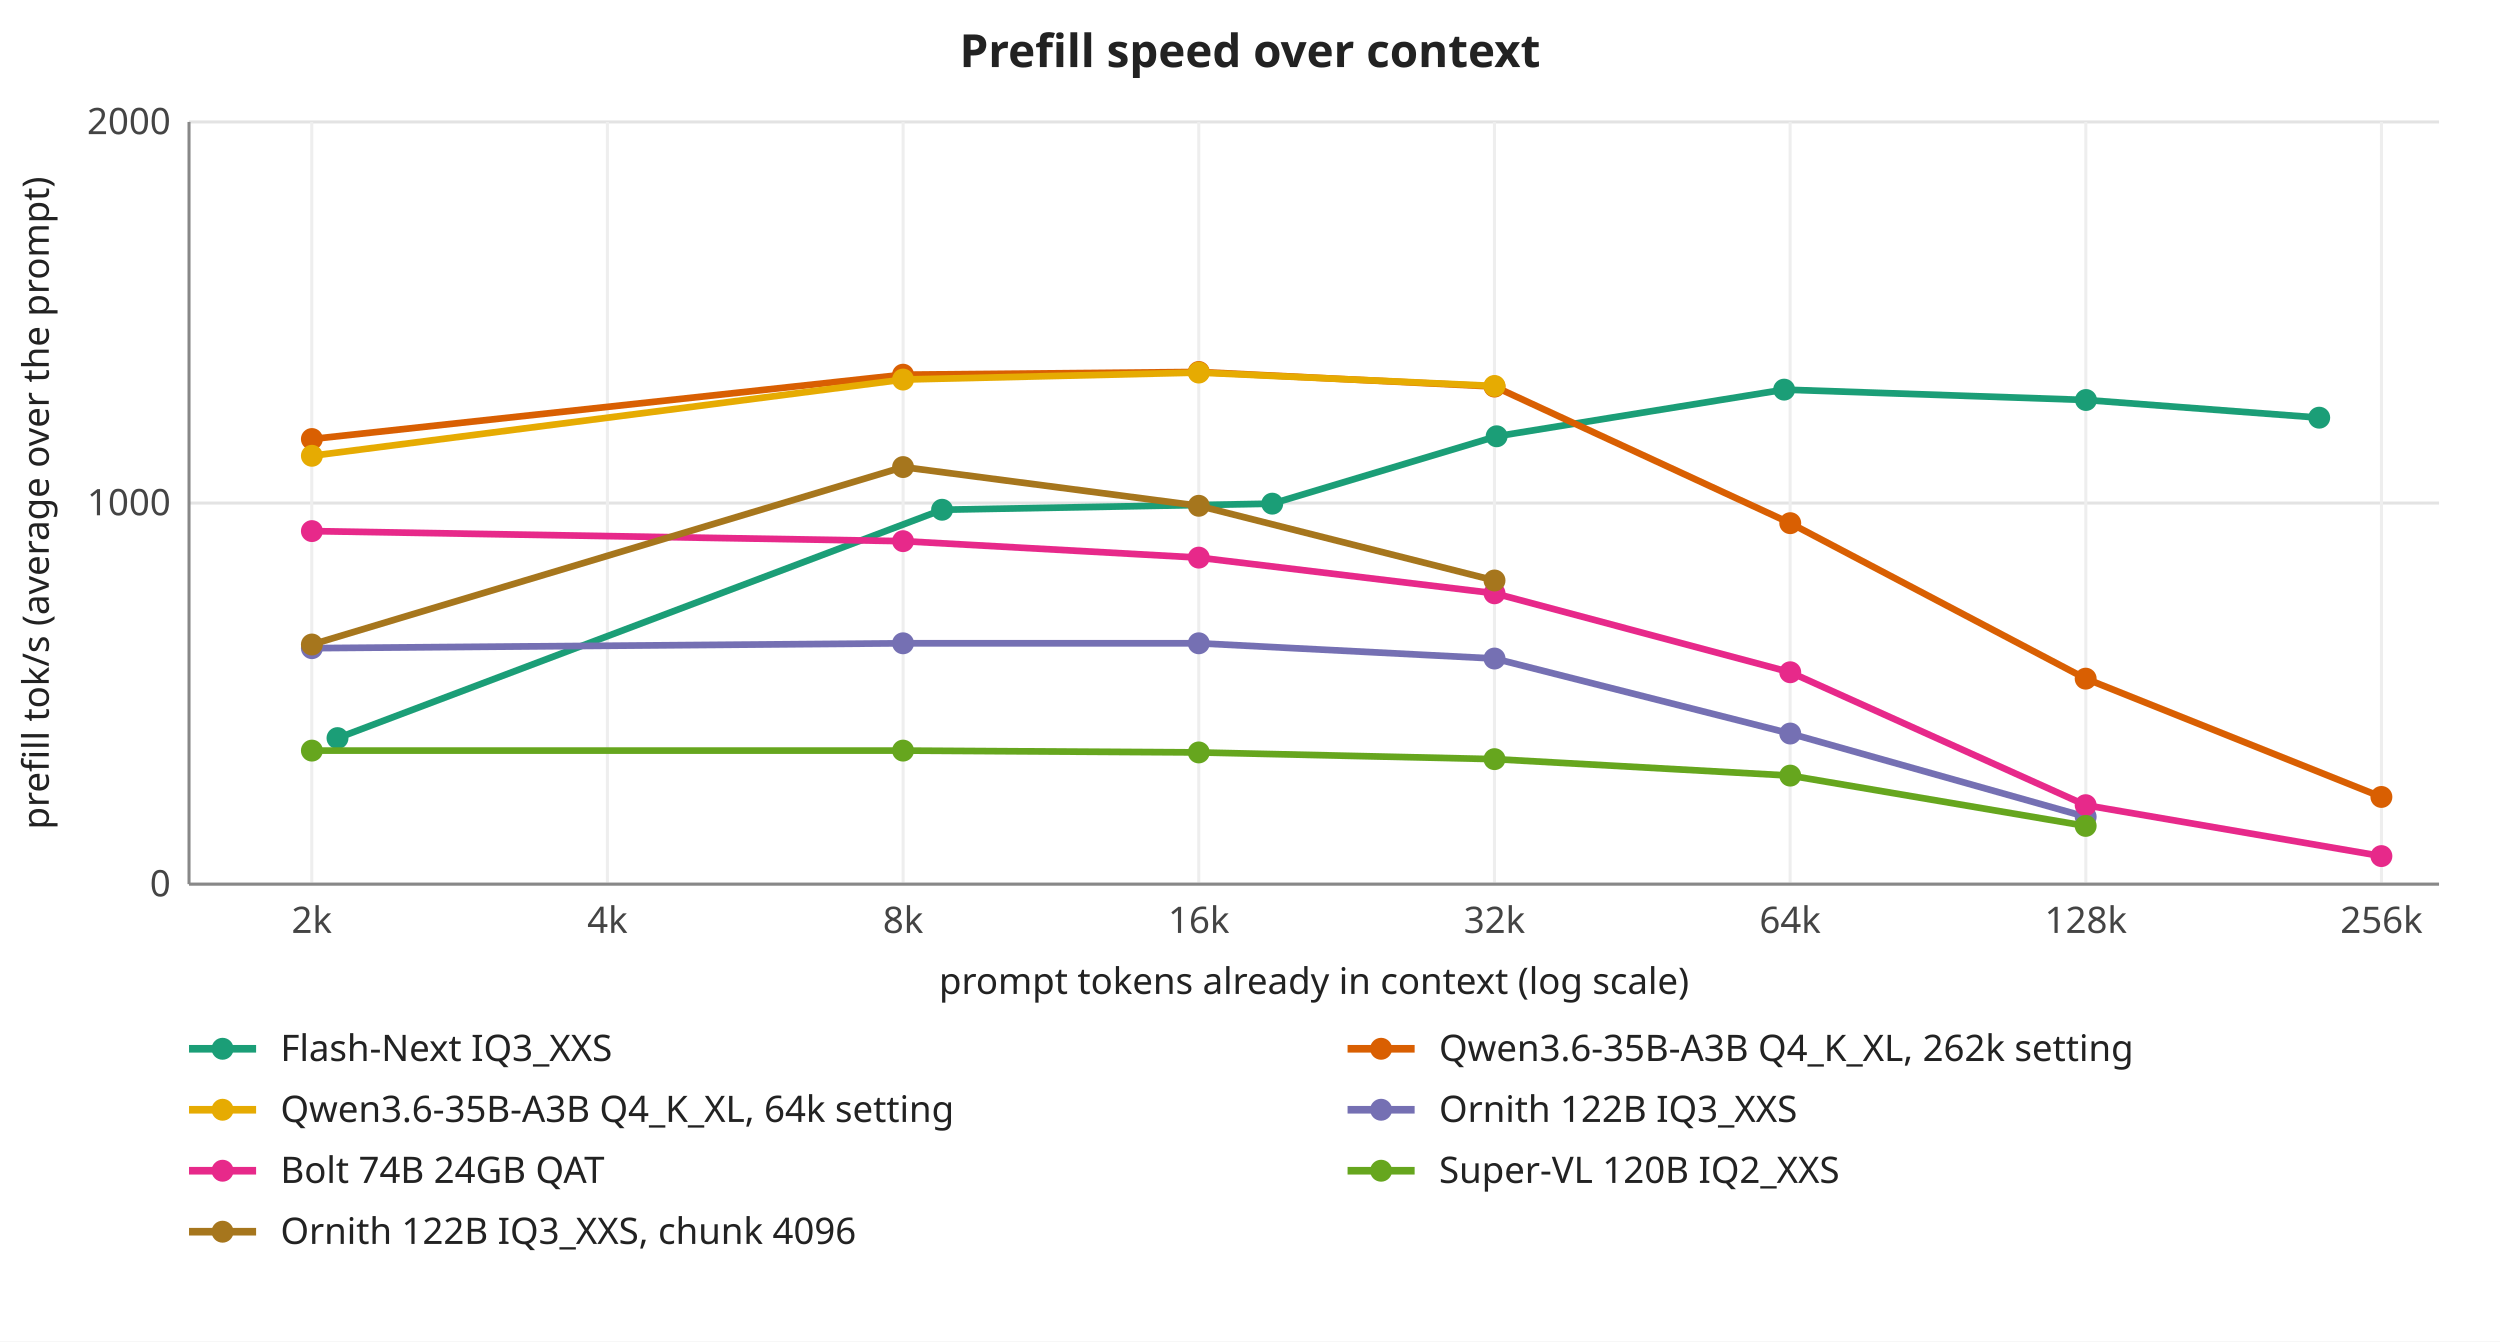
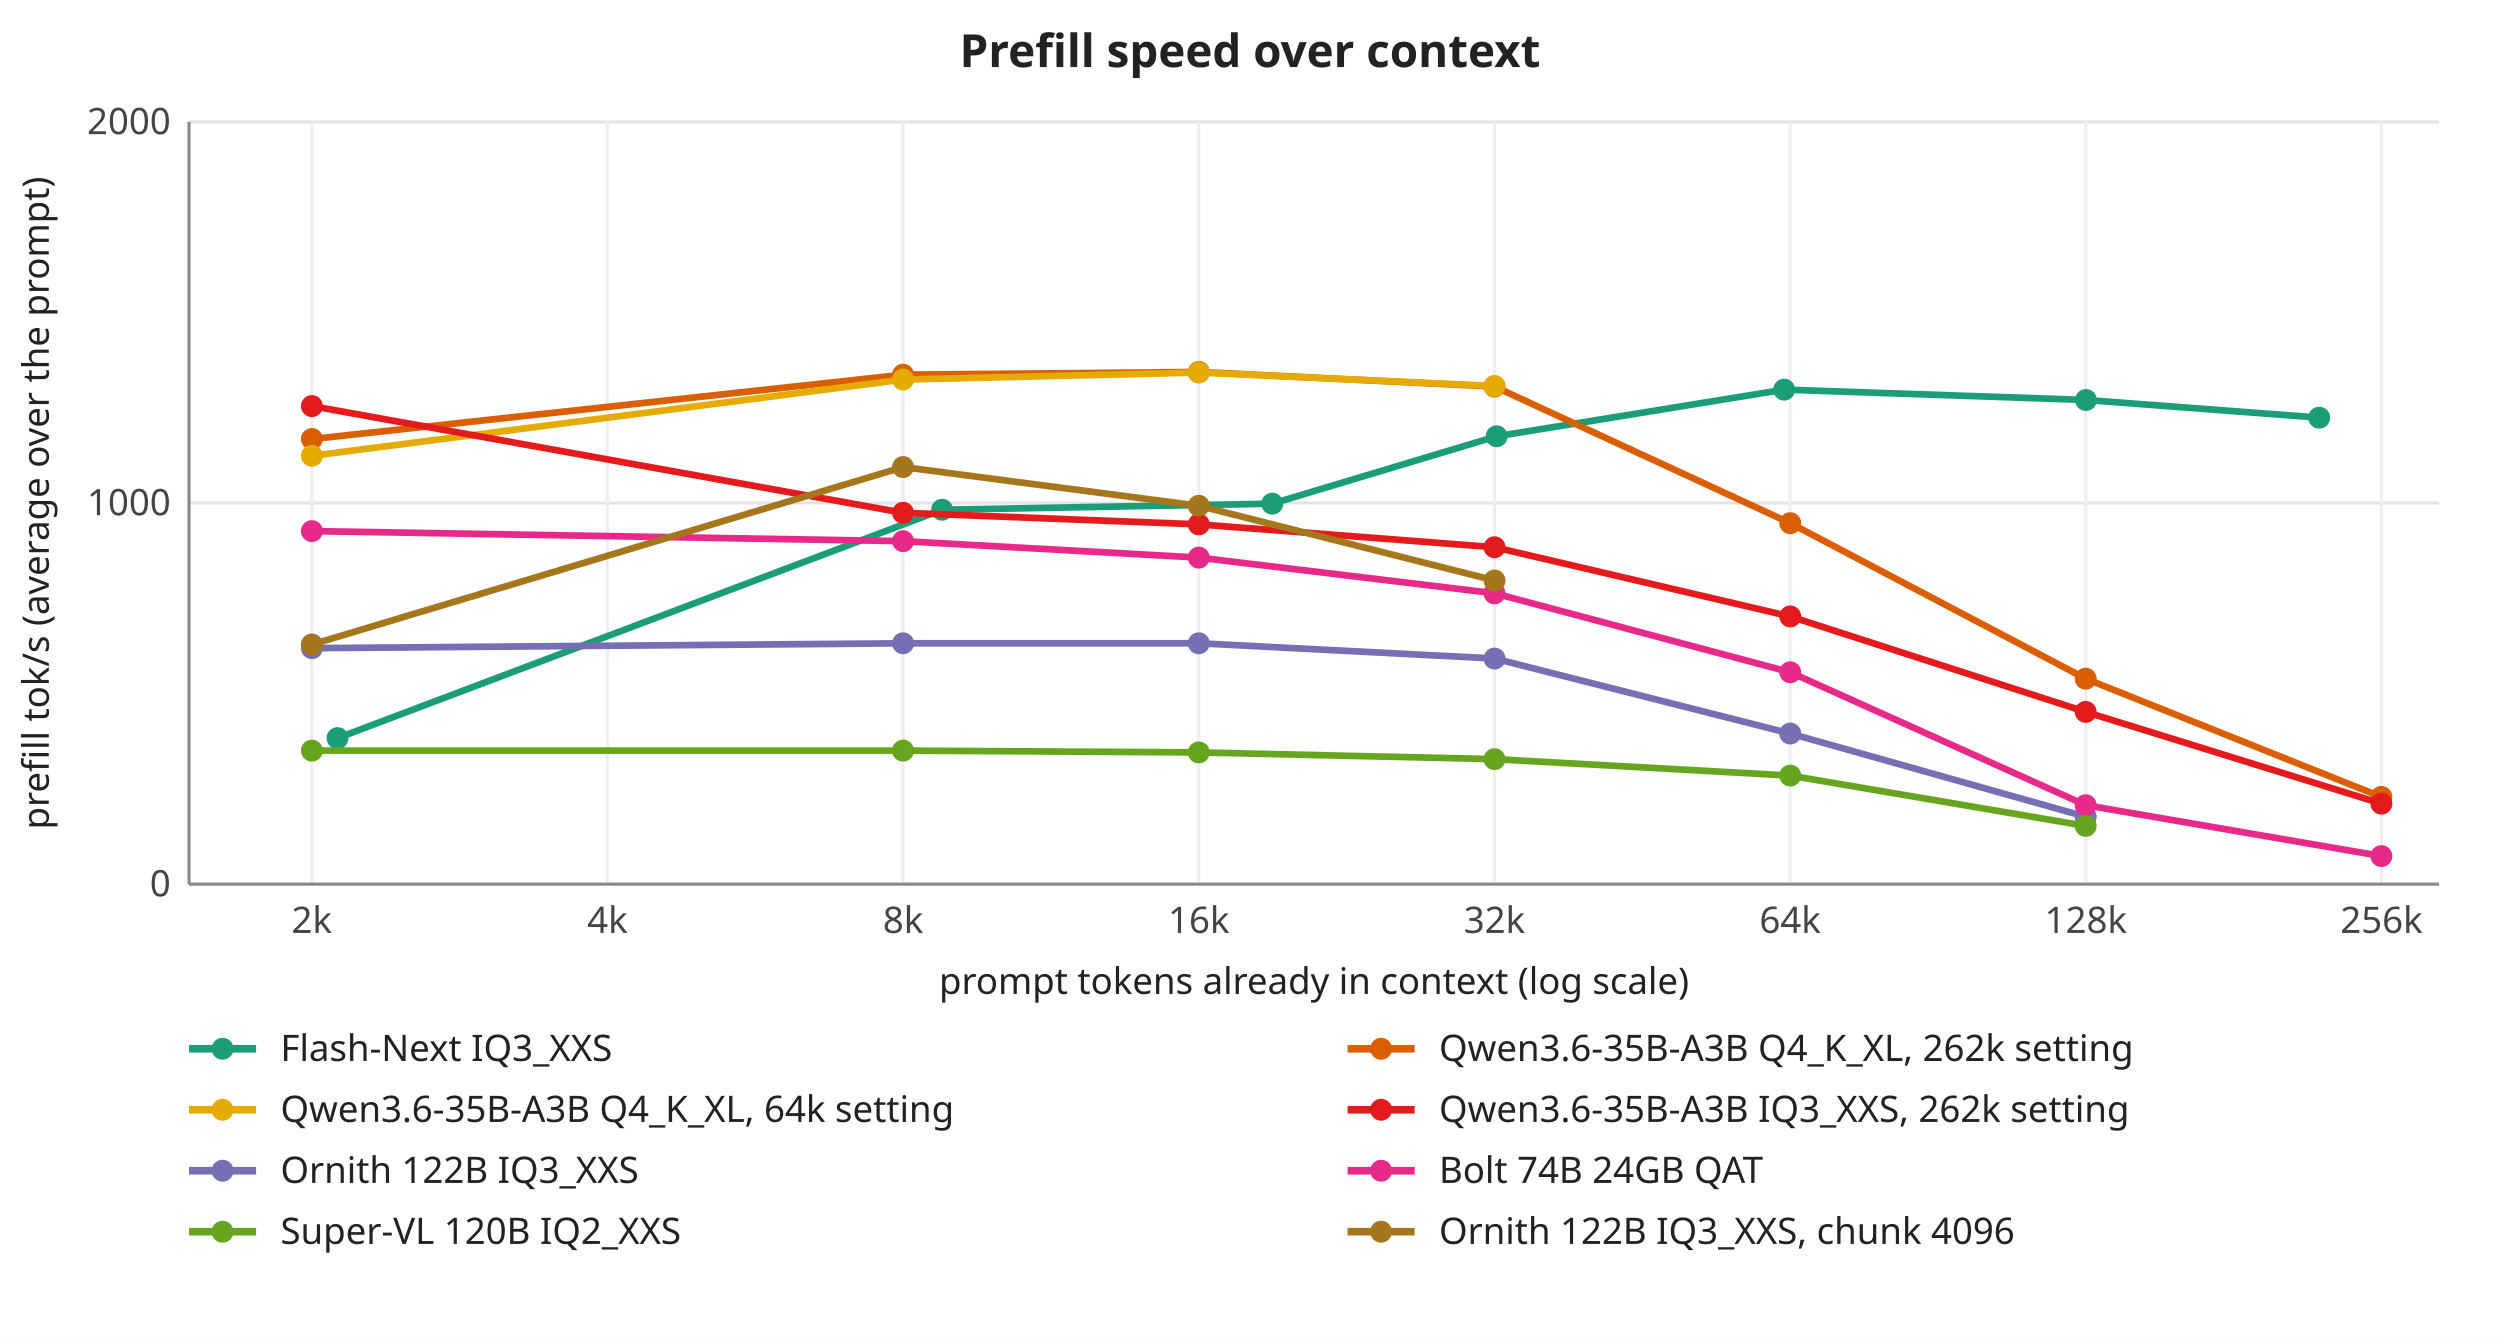
<svg xmlns="http://www.w3.org/2000/svg" viewBox="0 0 820 440" font-family="sans-serif" font-size="12">
  <rect width="820" height="440" fill="#ffffff" />
  <text x="410.0" y="22" text-anchor="middle" font-size="15" font-weight="bold" fill="#222">Prefill speed over context</text>
  <line x1="62" x2="800" y1="290.0" y2="290.0" stroke="#e3e3e3" />
  <text x="56" y="294.0" text-anchor="end" fill="#444">0</text>
  <line x1="62" x2="800" y1="165.0" y2="165.0" stroke="#e3e3e3" />
  <text x="56" y="169.0" text-anchor="end" fill="#444">1000</text>
  <line x1="62" x2="800" y1="40.0" y2="40.0" stroke="#e3e3e3" />
  <text x="56" y="44.0" text-anchor="end" fill="#444">2000</text>
  <line x1="102.251" x2="102.251" y1="40" y2="290" stroke="#eee" />
  <text x="102.251" y="306" text-anchor="middle" fill="#444">2k</text>
  <line x1="199.234" x2="199.234" y1="40" y2="290" stroke="#eee" />
  <text x="199.234" y="306" text-anchor="middle" fill="#444">4k</text>
  <line x1="296.216" x2="296.216" y1="40" y2="290" stroke="#eee" />
  <text x="296.216" y="306" text-anchor="middle" fill="#444">8k</text>
  <line x1="393.198" x2="393.198" y1="40" y2="290" stroke="#eee" />
  <text x="393.198" y="306" text-anchor="middle" fill="#444">16k</text>
  <line x1="490.18" x2="490.18" y1="40" y2="290" stroke="#eee" />
  <text x="490.18" y="306" text-anchor="middle" fill="#444">32k</text>
  <line x1="587.162" x2="587.162" y1="40" y2="290" stroke="#eee" />
  <text x="587.162" y="306" text-anchor="middle" fill="#444">64k</text>
  <line x1="684.145" x2="684.145" y1="40" y2="290" stroke="#eee" />
  <text x="684.145" y="306" text-anchor="middle" fill="#444">128k</text>
  <line x1="781.127" x2="781.127" y1="40" y2="290" stroke="#eee" />
  <text x="781.127" y="306" text-anchor="middle" fill="#444">256k</text>
  <line x1="62" x2="62" y1="40" y2="290" stroke="#888" />
  <line x1="62" x2="800" y1="290" y2="290" stroke="#888" />
  <text x="431.0" y="326" text-anchor="middle" fill="#222">prompt tokens already in context (log scale)</text>
  <text transform="translate(16,165.0) rotate(-90)" text-anchor="middle" fill="#222">prefill tok/s (average over the prompt)</text>
  <polyline fill="none" stroke="#1b9e77" stroke-width="2.2" points="110.7,242.1 309.0,167.2 417.3,165.2 490.9,143.1 585.2,127.8 684.2,131.2 760.7,137.0" />
  <circle cx="110.7" cy="242.1" r="3.6" fill="#1b9e77" />
  <circle cx="309.0" cy="167.2" r="3.6" fill="#1b9e77" />
  <circle cx="417.3" cy="165.2" r="3.6" fill="#1b9e77" />
  <circle cx="490.9" cy="143.1" r="3.6" fill="#1b9e77" />
  <circle cx="585.2" cy="127.8" r="3.6" fill="#1b9e77" />
  <circle cx="684.2" cy="131.2" r="3.6" fill="#1b9e77" />
  <circle cx="760.7" cy="137.0" r="3.6" fill="#1b9e77" />
  <polyline fill="none" stroke="#d95f02" stroke-width="2.2" points="102.3,144.0 296.2,122.9 393.2,122.0 490.2,126.8 587.2,171.6 684.1,222.6 781.1,261.4" />
  <circle cx="102.3" cy="144.0" r="3.6" fill="#d95f02" />
  <circle cx="296.2" cy="122.9" r="3.6" fill="#d95f02" />
  <circle cx="393.2" cy="122.0" r="3.6" fill="#d95f02" />
  <circle cx="490.2" cy="126.8" r="3.6" fill="#d95f02" />
  <circle cx="587.2" cy="171.6" r="3.6" fill="#d95f02" />
  <circle cx="684.1" cy="222.6" r="3.6" fill="#d95f02" />
  <circle cx="781.1" cy="261.4" r="3.6" fill="#d95f02" />
  <polyline fill="none" stroke="#e6ab02" stroke-width="2.2" points="102.3,149.5 296.2,124.5 393.2,122.2 490.2,126.6" />
  <circle cx="102.3" cy="149.5" r="3.6" fill="#e6ab02" />
  <circle cx="296.2" cy="124.5" r="3.6" fill="#e6ab02" />
  <circle cx="393.2" cy="122.2" r="3.6" fill="#e6ab02" />
  <circle cx="490.2" cy="126.6" r="3.6" fill="#e6ab02" />
+   <polyline fill="none" stroke="#e41a1c" stroke-width="2.2" points="102.3,133.2 296.2,168.2 393.2,172.0 490.2,179.5 587.2,202.2 684.1,233.5 781.1,263.6" />
+   <circle cx="102.3" cy="133.2" r="3.6" fill="#e41a1c" />
+   <circle cx="296.2" cy="168.2" r="3.6" fill="#e41a1c" />
+   <circle cx="393.2" cy="172.0" r="3.6" fill="#e41a1c" />
+   <circle cx="490.2" cy="179.5" r="3.6" fill="#e41a1c" />
+   <circle cx="587.2" cy="202.2" r="3.6" fill="#e41a1c" />
+   <circle cx="684.1" cy="233.5" r="3.6" fill="#e41a1c" />
+   <circle cx="781.1" cy="263.6" r="3.6" fill="#e41a1c" />
  <polyline fill="none" stroke="#7570b3" stroke-width="2.2" points="102.3,212.6 296.2,211.0 393.2,211.0 490.2,216.0 587.2,240.6 684.1,267.9" />
  <circle cx="102.3" cy="212.6" r="3.6" fill="#7570b3" />
  <circle cx="296.2" cy="211.0" r="3.6" fill="#7570b3" />
  <circle cx="393.2" cy="211.0" r="3.6" fill="#7570b3" />
  <circle cx="490.2" cy="216.0" r="3.6" fill="#7570b3" />
  <circle cx="587.2" cy="240.6" r="3.6" fill="#7570b3" />
  <circle cx="684.1" cy="267.9" r="3.6" fill="#7570b3" />
  <polyline fill="none" stroke="#e7298a" stroke-width="2.2" points="102.3,174.2 296.2,177.5 393.2,182.9 490.2,194.6 587.2,220.5 684.1,264.1 781.1,280.8" />
  <circle cx="102.3" cy="174.2" r="3.6" fill="#e7298a" />
  <circle cx="296.2" cy="177.5" r="3.6" fill="#e7298a" />
  <circle cx="393.2" cy="182.9" r="3.6" fill="#e7298a" />
  <circle cx="490.2" cy="194.6" r="3.6" fill="#e7298a" />
  <circle cx="587.2" cy="220.5" r="3.6" fill="#e7298a" />
  <circle cx="684.1" cy="264.1" r="3.6" fill="#e7298a" />
  <circle cx="781.1" cy="280.8" r="3.6" fill="#e7298a" />
  <polyline fill="none" stroke="#66a61e" stroke-width="2.2" points="102.3,246.2 296.2,246.2 393.2,246.8 490.2,249.0 587.2,254.4 684.1,270.9" />
  <circle cx="102.3" cy="246.2" r="3.6" fill="#66a61e" />
  <circle cx="296.2" cy="246.2" r="3.6" fill="#66a61e" />
  <circle cx="393.2" cy="246.8" r="3.6" fill="#66a61e" />
  <circle cx="490.2" cy="249.0" r="3.6" fill="#66a61e" />
  <circle cx="587.2" cy="254.4" r="3.6" fill="#66a61e" />
  <circle cx="684.1" cy="270.9" r="3.6" fill="#66a61e" />
  <polyline fill="none" stroke="#a6761d" stroke-width="2.2" points="102.3,211.4 296.2,153.2 393.2,165.9 490.2,190.4" />
  <circle cx="102.3" cy="211.4" r="3.6" fill="#a6761d" />
  <circle cx="296.2" cy="153.2" r="3.6" fill="#a6761d" />
  <circle cx="393.2" cy="165.9" r="3.6" fill="#a6761d" />
  <circle cx="490.2" cy="190.4" r="3.6" fill="#a6761d" />
  <line x1="62" x2="84" y1="344" y2="344" stroke="#1b9e77" stroke-width="2.5" />
  <circle cx="73" cy="344" r="3.6" fill="#1b9e77" />
  <text x="92" y="348" fill="#222">Flash-Next IQ3_XXS</text>
  <line x1="442" x2="464" y1="344" y2="344" stroke="#d95f02" stroke-width="2.5" />
  <circle cx="453" cy="344" r="3.6" fill="#d95f02" />
  <text x="472" y="348" fill="#222">Qwen3.6-35B-A3B Q4_K_XL, 262k setting</text>
  <line x1="62" x2="84" y1="364" y2="364" stroke="#e6ab02" stroke-width="2.5" />
  <circle cx="73" cy="364" r="3.6" fill="#e6ab02" />
  <text x="92" y="368" fill="#222">Qwen3.6-35B-A3B Q4_K_XL, 64k setting</text>
-   <line x1="442" x2="464" y1="364" y2="364" stroke="#7570b3" stroke-width="2.5" />
-   <circle cx="453" cy="364" r="3.6" fill="#7570b3" />
-   <text x="472" y="368" fill="#222">Ornith 122B IQ3_XXS</text>
-   <line x1="62" x2="84" y1="384" y2="384" stroke="#e7298a" stroke-width="2.5" />
-   <circle cx="73" cy="384" r="3.6" fill="#e7298a" />
-   <text x="92" y="388" fill="#222">Bolt 74B 24GB QAT</text>
-   <line x1="442" x2="464" y1="384" y2="384" stroke="#66a61e" stroke-width="2.5" />
-   <circle cx="453" cy="384" r="3.6" fill="#66a61e" />
-   <text x="472" y="388" fill="#222">Super-VL 120B IQ2_XXS</text>
-   <line x1="62" x2="84" y1="404" y2="404" stroke="#a6761d" stroke-width="2.5" />
-   <circle cx="73" cy="404" r="3.6" fill="#a6761d" />
-   <text x="92" y="408" fill="#222">Ornith 122B IQ3_XXS, chunk 4096</text>
+   <line x1="442" x2="464" y1="364" y2="364" stroke="#e41a1c" stroke-width="2.5" />
+   <circle cx="453" cy="364" r="3.6" fill="#e41a1c" />
+   <text x="472" y="368" fill="#222">Qwen3.6-35B-A3B IQ3_XXS, 262k setting</text>
+   <line x1="62" x2="84" y1="384" y2="384" stroke="#7570b3" stroke-width="2.5" />
+   <circle cx="73" cy="384" r="3.6" fill="#7570b3" />
+   <text x="92" y="388" fill="#222">Ornith 122B IQ3_XXS</text>
+   <line x1="442" x2="464" y1="384" y2="384" stroke="#e7298a" stroke-width="2.5" />
+   <circle cx="453" cy="384" r="3.6" fill="#e7298a" />
+   <text x="472" y="388" fill="#222">Bolt 74B 24GB QAT</text>
+   <line x1="62" x2="84" y1="404" y2="404" stroke="#66a61e" stroke-width="2.5" />
+   <circle cx="73" cy="404" r="3.6" fill="#66a61e" />
+   <text x="92" y="408" fill="#222">Super-VL 120B IQ2_XXS</text>
+   <line x1="442" x2="464" y1="404" y2="404" stroke="#a6761d" stroke-width="2.5" />
+   <circle cx="453" cy="404" r="3.6" fill="#a6761d" />
+   <text x="472" y="408" fill="#222">Ornith 122B IQ3_XXS, chunk 4096</text>
</svg>
